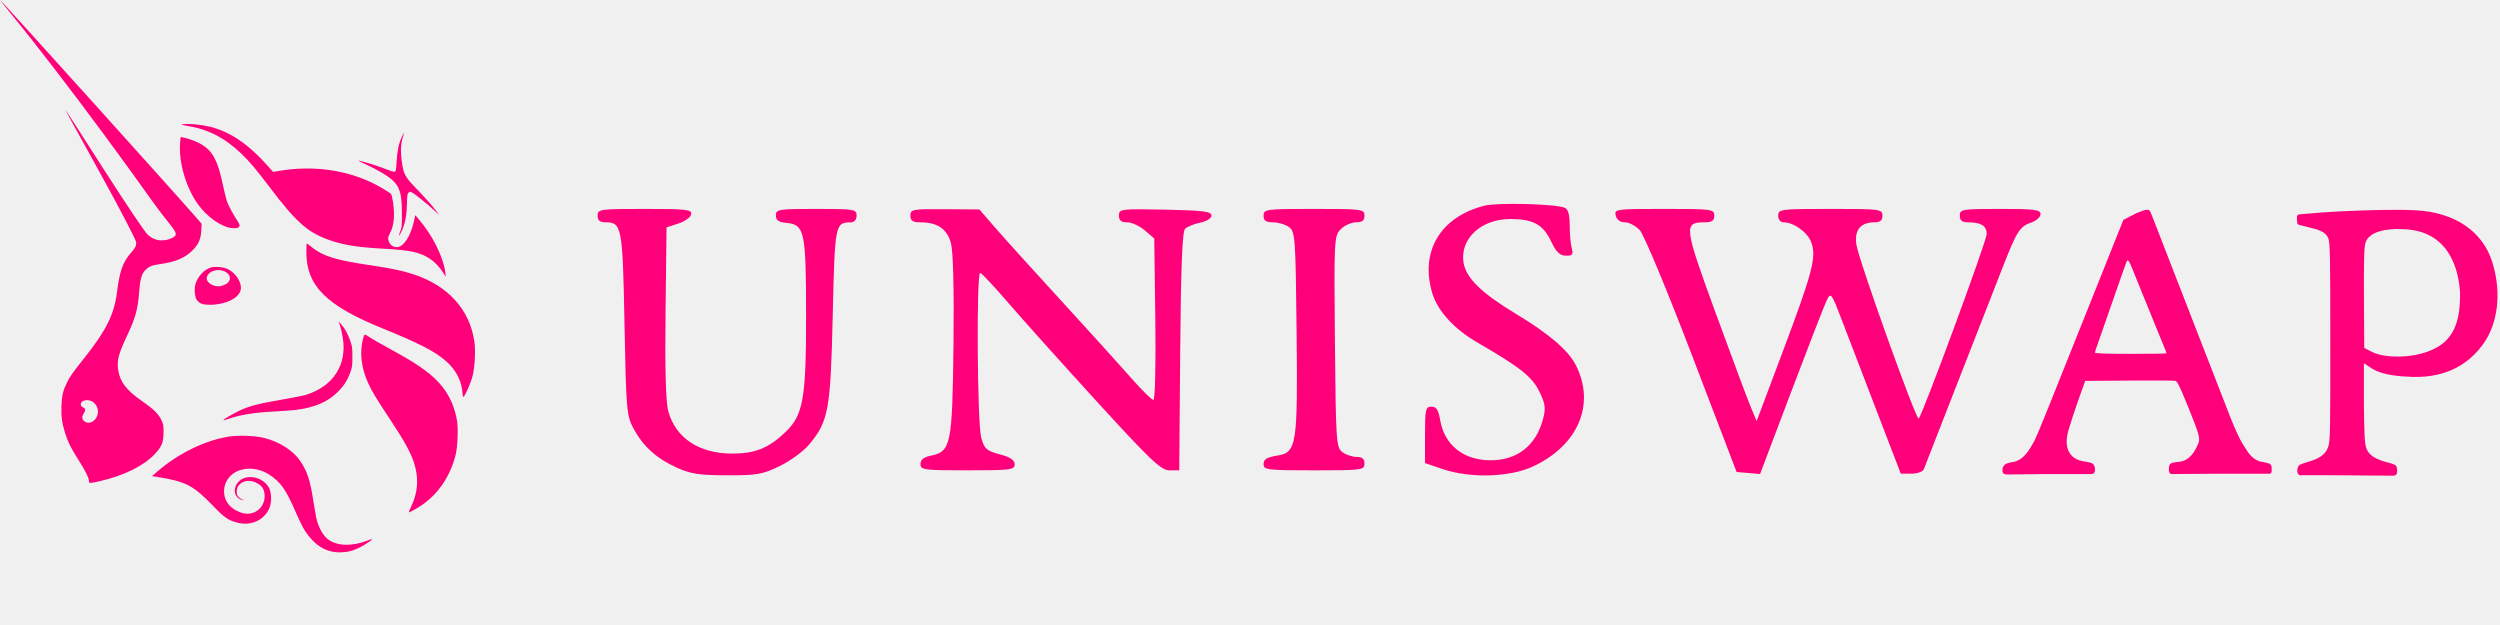
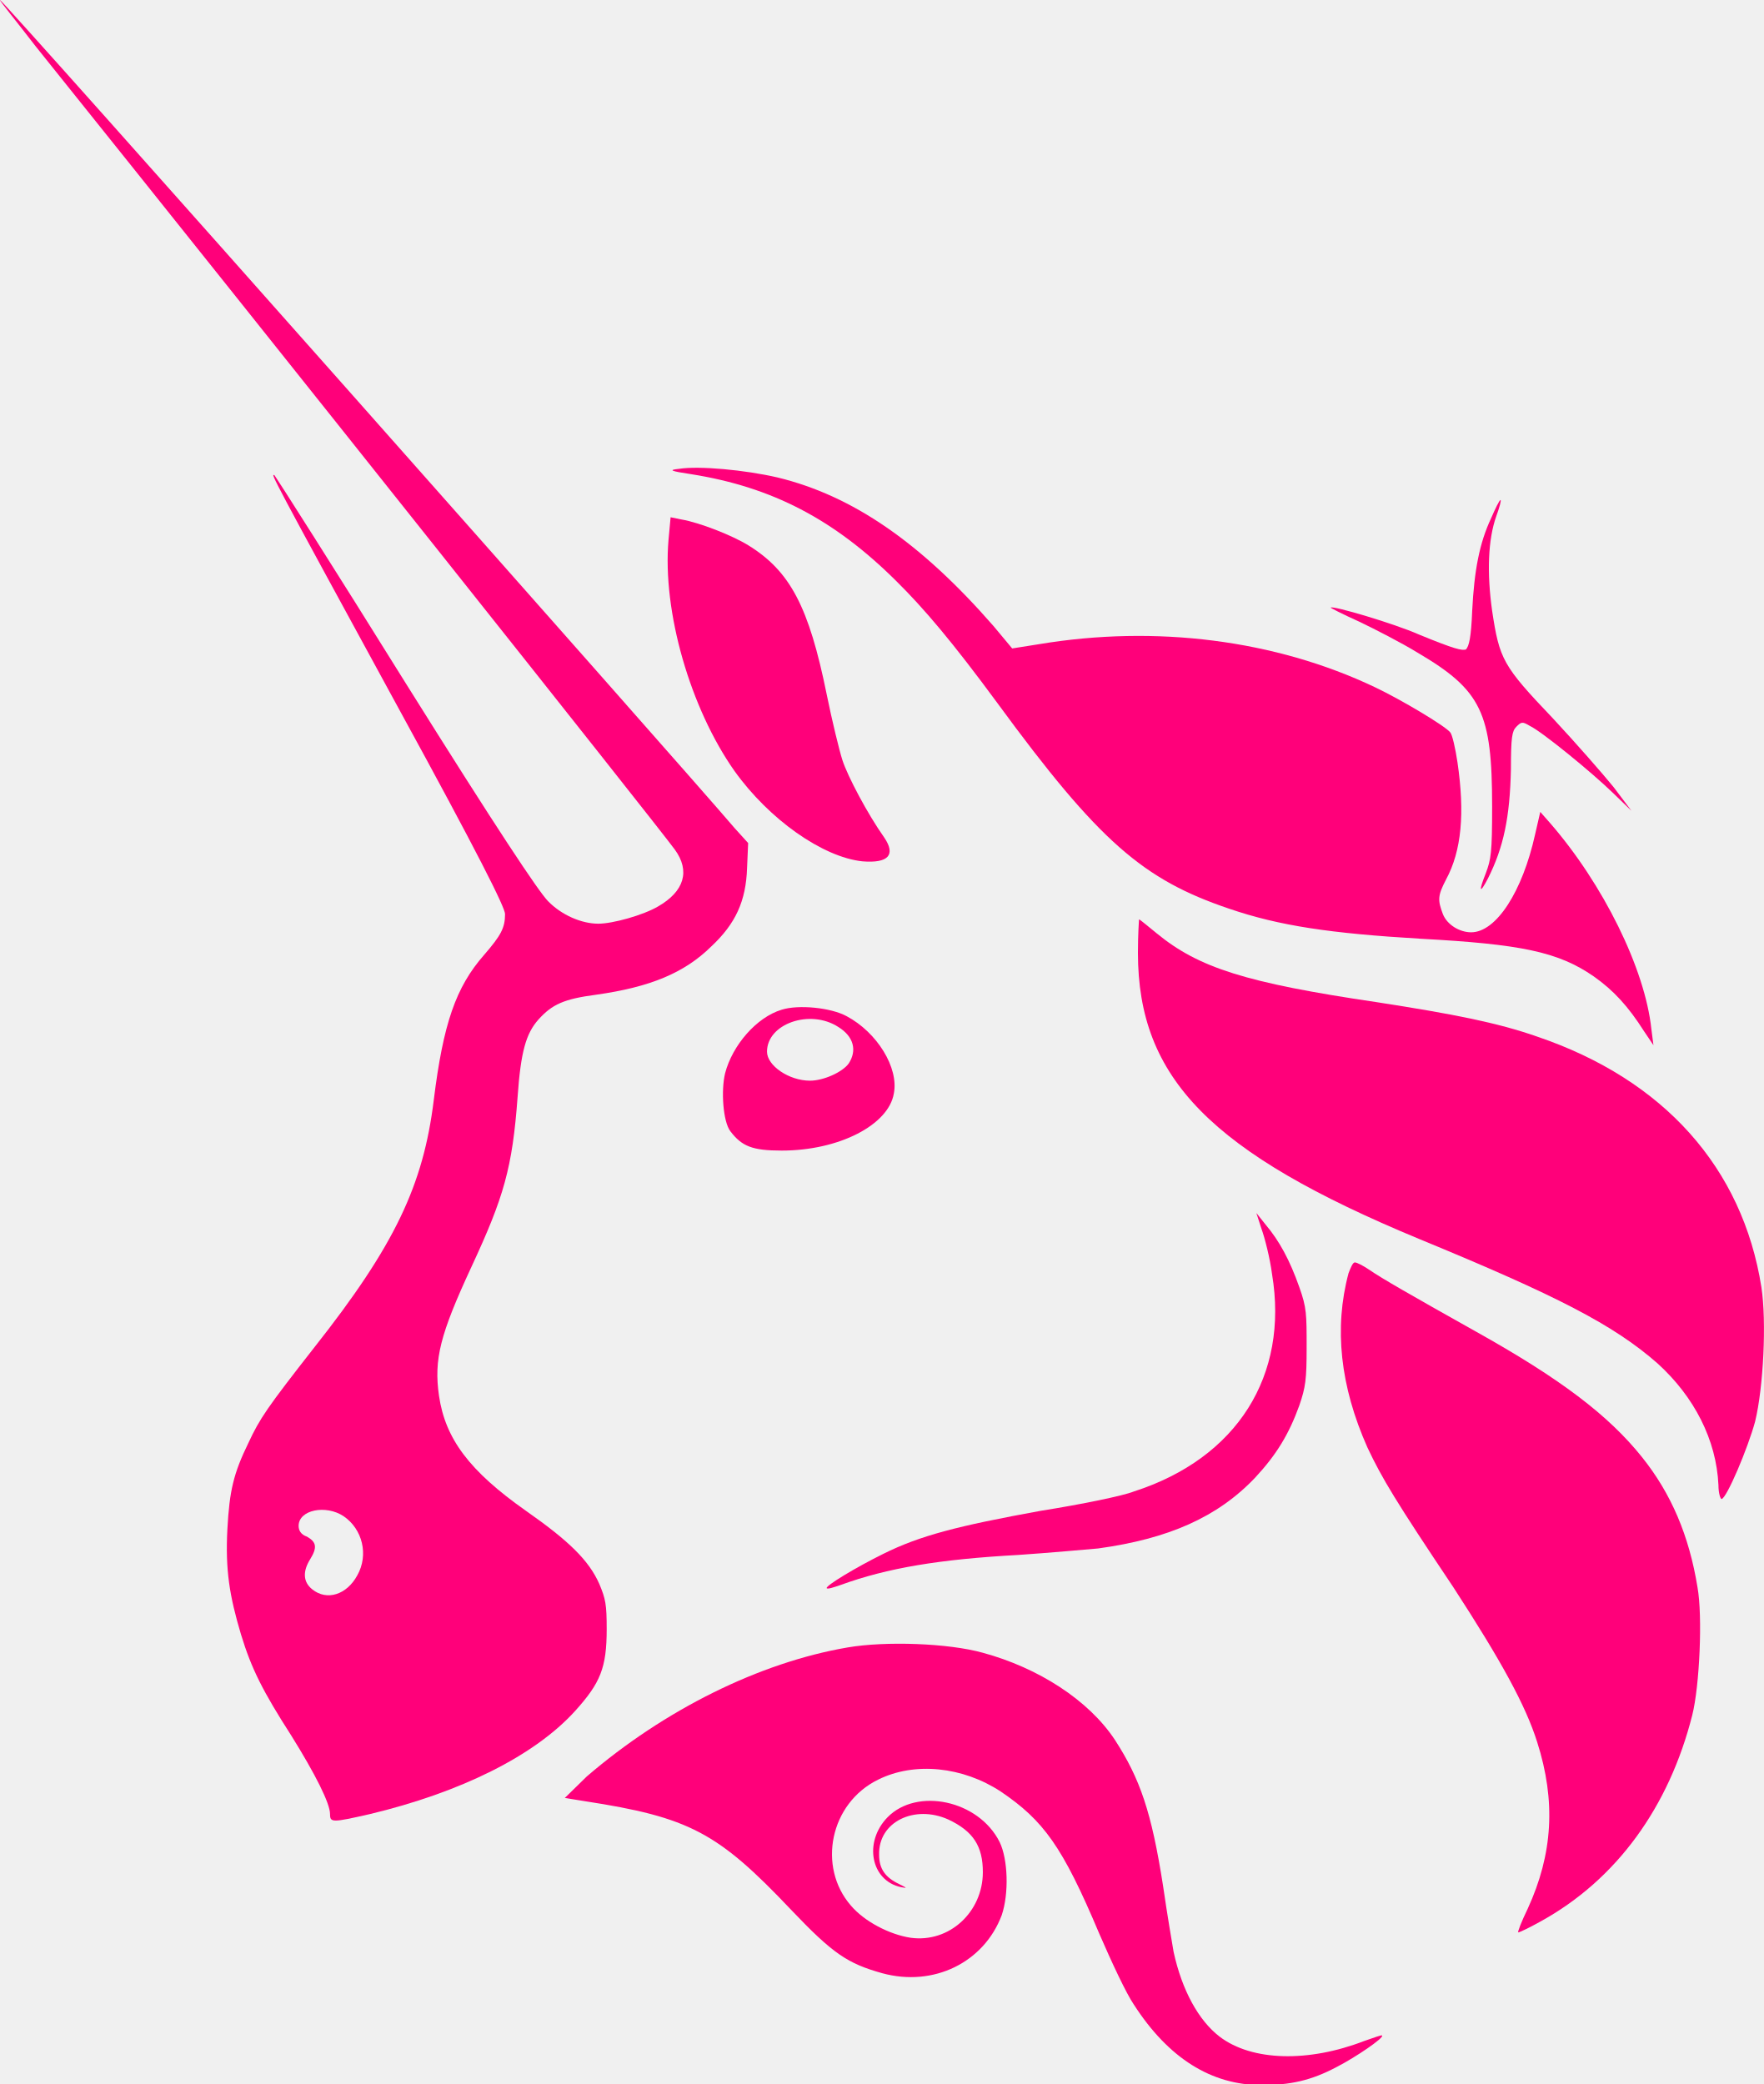
- <svg xmlns="http://www.w3.org/2000/svg" width="961" height="240" viewBox="0 0 961 240" fill="none">
-   <path fill-rule="evenodd" clip-rule="evenodd" d="M3.759 4.707C27.739 34.105 54.068 71.037 58.327 77.011C58.554 77.329 58.718 77.56 58.816 77.697C61.086 80.866 62.96 83.222 64.383 85.011L64.383 85.011L64.383 85.011C67.543 88.983 68.48 90.162 66.595 91.244C65.074 92.117 63.506 92.405 61.94 92.405C60.17 92.405 58.175 91.544 56.723 90.153C55.696 89.169 48.672 78.864 39.106 63.873C31.787 52.402 25.662 42.886 25.495 42.727C25.109 42.358 25.116 42.371 38.36 66.307C46.676 81.338 52.365 92.445 52.365 93.155C52.365 94.601 51.974 95.361 50.209 97.349C47.266 100.666 45.951 104.392 45.001 112.103C43.937 120.747 40.943 126.854 32.647 137.304C27.791 143.422 26.996 144.543 25.77 147.009C24.227 150.114 23.803 151.853 23.631 155.774C23.449 159.92 23.803 162.598 25.057 166.561C26.155 170.031 27.3 172.323 30.23 176.906C32.758 180.86 34.213 183.799 34.213 184.949C34.213 185.864 34.386 185.865 38.303 184.972C47.678 182.833 55.29 179.073 59.571 174.464C62.221 171.611 62.843 170.036 62.863 166.127C62.877 163.57 62.787 163.035 62.103 161.564C60.989 159.169 58.962 157.179 54.492 154.093C48.636 150.049 46.135 146.794 45.444 142.317C44.877 138.644 45.535 136.052 48.774 129.194C52.127 122.095 52.959 119.07 53.521 111.914C53.884 107.291 54.386 105.468 55.701 104.005C57.073 102.479 58.307 101.962 61.702 101.493C67.235 100.73 70.758 99.284 73.654 96.588C76.167 94.25 77.218 91.996 77.38 88.604L77.502 86.033L76.098 84.38C71.014 78.392 0.354 0 0.041 0C-0.026 0 1.647 2.118 3.759 4.707ZM37.068 160.465C38.217 158.408 37.606 155.765 35.683 154.473C33.866 153.253 31.044 153.828 31.044 155.418C31.044 155.903 31.31 156.256 31.908 156.568C32.916 157.092 32.99 157.681 32.197 158.885C31.393 160.105 31.458 161.177 32.379 161.905C33.864 163.08 35.967 162.434 37.068 160.465ZM71.669 48.325C69.401 47.969 69.305 47.927 70.373 47.762C72.418 47.444 77.249 47.877 80.577 48.676C88.348 50.542 95.419 55.322 102.967 63.81L104.972 66.066L107.841 65.6C119.926 63.638 132.22 65.197 142.503 69.995C145.332 71.315 149.792 73.943 150.349 74.618C150.526 74.833 150.853 76.219 151.073 77.697C151.837 82.811 151.455 86.73 149.906 89.658C149.064 91.251 149.017 91.756 149.583 93.12C150.035 94.208 151.296 95.013 152.545 95.011C155.1 95.008 157.85 90.835 159.125 85.03L159.631 82.724L160.634 83.871C166.134 90.166 170.455 98.751 171.197 104.861L171.39 106.454L170.466 105.006C168.874 102.514 167.276 100.817 165.228 99.449C161.538 96.982 157.635 96.143 147.301 95.593C137.967 95.096 132.685 94.29 127.447 92.565C118.534 89.63 114.042 85.721 103.455 71.692C98.753 65.461 95.847 62.013 92.956 59.236C86.387 52.928 79.932 49.619 71.669 48.325ZM152.454 62.238C152.689 58.062 153.25 55.308 154.377 52.793C154.823 51.797 155.241 50.982 155.305 50.982C155.37 50.982 155.176 51.717 154.874 52.615C154.055 55.056 153.92 58.395 154.485 62.279C155.201 67.208 155.609 67.919 160.766 73.243C163.185 75.741 165.999 78.89 167.019 80.243L168.874 82.701L167.019 80.944C164.751 78.795 159.535 74.605 158.383 74.006C157.61 73.604 157.495 73.611 157.019 74.09C156.58 74.531 156.487 75.195 156.426 78.331C156.331 83.218 155.672 86.356 154.08 89.492C153.219 91.189 153.083 90.827 153.862 88.912C154.444 87.482 154.503 86.853 154.499 82.122C154.49 72.615 153.372 70.33 146.819 66.415C145.16 65.423 142.424 63.992 140.741 63.236C139.059 62.479 137.722 61.82 137.77 61.771C137.956 61.584 144.347 63.468 146.919 64.468C150.745 65.954 151.376 66.147 151.841 65.968C152.152 65.847 152.303 64.931 152.454 62.238ZM69.238 54.939C68.621 62.279 71.47 72.097 76.075 78.501C79.645 83.465 85.179 87.323 89.264 87.695C91.939 87.939 92.743 87.093 91.533 85.308C89.853 82.83 87.786 79.014 87.239 77.38C86.9 76.365 86.162 73.367 85.599 70.718C83.678 61.673 81.79 58.15 77.429 55.475C75.839 54.5 72.445 53.224 70.477 52.861L69.429 52.668L69.238 54.939ZM146.869 126.161C125.348 117.409 117.768 109.812 117.768 96.994C117.768 95.107 117.833 93.564 117.911 93.564C117.99 93.564 118.822 94.186 119.761 94.948C124.125 98.483 129.012 99.993 142.541 101.986C150.501 103.16 154.981 104.107 159.114 105.492C172.249 109.892 180.376 118.821 182.314 130.984C182.877 134.518 182.547 141.145 181.634 144.638C180.913 147.397 178.713 152.369 178.13 152.56C177.968 152.613 177.809 151.987 177.768 151.135C177.547 146.568 175.262 142.122 171.425 138.791C167.062 135.004 161.2 131.99 146.869 126.161ZM130.721 125.198C131.023 126.107 131.491 128.176 131.76 129.797C133.484 140.159 128.099 148.531 117.624 151.775C116.515 152.118 112.147 152.982 107.917 153.693C99.354 155.133 95.533 156.153 91.694 158.021C88.971 159.346 85.674 161.33 85.87 161.527C85.933 161.591 86.555 161.441 87.251 161.194C92.093 159.477 97.481 158.588 105.667 158.158C108.916 157.988 112.611 157.716 113.879 157.555C121.172 156.627 126.227 154.389 130.158 150.348C132.345 148.099 133.649 146.004 134.7 143.05C135.366 141.176 135.456 140.48 135.461 137.16C135.467 133.777 135.386 133.158 134.664 131.077C133.719 128.349 132.604 126.302 131.192 124.701L130.172 123.545L130.721 125.198ZM141.626 147.494C138.766 141.285 138.11 135.291 139.676 129.701C139.844 129.103 140.113 128.614 140.276 128.614C140.438 128.614 141.112 128.983 141.775 129.433C143.092 130.329 145.735 131.838 152.775 135.715C161.561 140.553 166.57 144.299 169.976 148.58C172.959 152.328 174.805 156.597 175.693 161.803C176.197 164.752 175.902 171.848 175.153 174.817C172.791 184.18 167.301 191.534 159.471 195.826C158.324 196.454 157.294 196.97 157.182 196.973C157.071 196.975 157.489 195.902 158.111 194.587C160.745 189.025 161.045 183.615 159.054 177.594C157.834 173.907 155.348 169.408 150.328 161.804C144.492 152.964 143.061 150.611 141.626 147.494ZM87.766 167.858C78.715 169.343 68.778 174.181 60.792 180.992L58.415 183.02L60.504 183.35C71.408 185.069 74.344 186.594 81.908 194.464C86.26 198.992 87.73 200 91.341 200.931C96.643 202.298 101.87 199.786 103.663 195.008C104.464 192.873 104.357 189.338 103.438 187.563C101.252 183.336 94.883 181.97 91.804 185.066C89.238 187.645 89.986 191.53 93.176 192.198C93.907 192.352 93.886 192.319 92.99 191.91C91.594 191.272 90.987 190.388 90.98 188.981C90.962 185.682 94.699 183.83 98.176 185.414C100.722 186.575 101.733 188.091 101.733 190.749C101.733 194.842 98.284 197.926 94.271 197.422C92.125 197.152 89.502 195.766 88.095 194.16C84.555 190.117 85.934 183.737 90.876 181.289C94.639 179.426 99.641 179.885 103.519 182.45C107.975 185.398 109.87 188.092 113.708 196.934C114.958 199.813 116.566 203.054 117.281 204.136C120.917 209.633 125.273 212.329 130.52 212.329C133.414 212.329 135.591 211.795 138.33 210.414C140.365 209.387 143.25 207.436 143.042 207.227C142.983 207.168 142.139 207.433 141.166 207.816C135.437 210.073 129.613 209.918 126.231 207.417C124.101 205.843 122.383 202.707 121.5 198.785C121.347 198.106 120.843 195.108 120.379 192.122C119.203 184.554 118.074 181.152 115.441 177.248C112.747 173.254 107.568 169.902 101.778 168.405C98.166 167.471 91.667 167.217 87.766 167.858ZM75.09 109.345C75.871 106.429 78.396 103.648 80.994 102.842C82.646 102.33 86.06 102.657 87.666 103.481C90.777 105.079 93.035 108.718 92.545 111.345C91.947 114.548 86.805 117.111 80.889 117.153C77.867 117.174 76.751 116.764 75.598 115.208C74.883 114.244 74.613 111.124 75.09 109.345ZM86.871 104.623C88.423 105.58 88.822 106.995 87.91 108.304C87.281 109.206 85.336 110.063 83.914 110.063C81.778 110.063 79.448 108.531 79.448 107.128C79.448 104.309 83.916 102.8 86.871 104.623ZM550.571 112.695C545.745 96.642 553.704 83.327 570.686 79.049C575.556 77.821 597.609 78.375 601.387 79.82C602.775 80.35 603.379 82.383 603.392 86.561C603.401 89.852 603.76 93.848 604.188 95.442C604.838 97.858 604.458 98.333 601.909 98.294C599.603 98.258 598.209 96.907 596.262 92.819C593.153 86.289 589.388 84.213 580.615 84.188C569.415 84.156 561.22 91.697 562.554 100.808C563.423 106.737 569.347 112.571 582.641 120.591C595.29 128.22 602.673 134.494 605.614 140.115C613.48 155.143 606.763 171.225 589.238 179.328C580.242 183.487 565.165 183.917 554.565 180.317L547.777 178.011V167.165C547.777 157.342 548.011 156.317 550.25 156.317C552.123 156.317 552.932 157.555 553.589 161.433C555.225 171.076 562.553 176.93 572.99 176.93C583.214 176.93 590.361 171.344 593.099 161.215C594.265 156.9 594.064 155.309 591.751 150.549C588.979 144.842 584.206 141.055 567.995 131.703C559 126.513 552.639 119.574 550.571 112.695ZM232.791 85.457C230.579 85.457 229.716 84.734 229.716 82.88C229.716 80.426 230.579 80.304 247.912 80.304C264 80.304 266.059 80.546 265.69 82.392C265.459 83.541 263.236 85.135 260.747 85.935L256.221 87.389L255.835 120.243C255.576 142.165 255.94 154.811 256.927 158.249C259.862 168.474 268.815 174.354 281.447 174.354C290.241 174.354 295.378 172.298 301.832 166.192C308.774 159.628 309.881 153.391 309.859 120.975C309.838 89 309.281 86.361 302.414 85.698C299.289 85.395 298.242 84.667 298.242 82.799C298.242 80.47 299.273 80.304 313.757 80.304C328.41 80.304 329.272 80.447 329.272 82.88C329.272 84.468 328.403 85.465 327.009 85.476C321.021 85.529 320.911 86.099 320.105 121.16C319.269 157.57 318.488 161.881 311.109 170.8C308.981 173.373 303.906 177.109 299.832 179.103C293.193 182.352 291.081 182.725 279.494 182.704C268.813 182.682 265.441 182.166 260.1 179.735C252.304 176.186 247.234 171.593 243.496 164.691C240.887 159.873 240.664 157.266 240.06 124.623C239.368 87.258 239.033 85.457 232.791 85.457ZM353.777 85.457C350.821 85.457 349.959 84.875 349.959 82.88C349.959 80.465 350.785 80.31 363.211 80.409L376.464 80.515L382.805 87.817C386.29 91.833 397.654 104.396 408.055 115.733C418.457 127.071 430.399 140.26 434.592 145.043C438.786 149.827 442.733 153.74 443.364 153.74C444.012 153.74 444.335 140.228 444.104 122.706L443.696 91.672L440.068 88.565C438.073 86.855 435.02 85.457 433.281 85.457C430.968 85.457 430.121 84.756 430.121 82.844C430.121 80.328 430.781 80.244 447.898 80.59C462.453 80.883 465.676 81.289 465.676 82.828C465.676 83.924 463.876 85.075 461.354 85.588C458.978 86.073 456.359 87.14 455.536 87.959C454.474 89.017 453.933 102.693 453.67 135.122L453.299 180.795H449.552C446.326 180.795 442.486 177.165 421.956 154.706C408.839 140.356 393.528 123.302 387.932 116.808C382.335 110.313 377.32 104.95 376.787 104.891C375.286 104.723 375.649 162.749 377.184 168.257C378.381 172.549 379.204 173.288 384.289 174.644C388.384 175.735 390.04 176.842 390.04 178.486C390.04 180.597 388.479 180.795 371.939 180.795C355.102 180.795 353.838 180.627 353.838 178.38C353.838 176.735 355.056 175.722 357.658 175.203C365.553 173.63 366.077 171.133 366.52 132.963C366.768 111.585 366.404 96.627 365.557 93.495C364.069 87.987 360.361 85.457 353.777 85.457ZM489.349 85.457C486.579 85.457 485.717 84.845 485.717 82.88C485.717 80.418 486.579 80.304 505.111 80.304C523.642 80.304 524.505 80.418 524.505 82.88C524.505 84.77 523.642 85.457 521.272 85.457C519.495 85.457 516.853 86.64 515.402 88.085C512.841 90.638 512.775 91.907 513.14 131.351C513.495 169.856 513.647 172.084 516.024 173.815C517.405 174.82 519.877 175.642 521.519 175.642C523.642 175.642 524.505 176.385 524.505 178.219C524.505 180.681 523.642 180.795 505.111 180.795C487.02 180.795 485.717 180.633 485.717 178.384C485.717 176.57 486.986 175.769 490.839 175.155C498.49 173.936 498.881 171.44 498.404 126.901C498.023 91.233 497.859 89.009 495.49 87.284C494.109 86.279 491.346 85.457 489.349 85.457ZM624.632 85.457C622.863 85.457 621.518 84.477 621.099 82.88C620.447 80.389 621.061 80.304 639.697 80.304C658.107 80.304 658.969 80.418 658.969 82.88C658.969 84.861 658.107 85.457 655.248 85.457C647.109 85.457 647.292 86.931 659.611 120.624C665.88 137.775 671.969 154.067 673.139 156.828L675.266 161.849L685.141 135.57C696.766 104.637 698.276 98.916 696.302 93.275C694.926 89.343 689.576 85.457 685.539 85.457C684.398 85.457 683.535 84.349 683.535 82.88C683.535 80.414 684.398 80.304 703.576 80.304C722.754 80.304 723.616 80.414 723.616 82.88C723.616 84.714 722.754 85.457 720.631 85.457C715.195 85.457 712.798 88.346 713.579 93.958C714.383 99.735 736.62 161.824 737.553 160.895C739.07 159.384 763.697 92.544 763.697 89.939C763.697 86.818 761.505 85.457 756.48 85.457C754.216 85.457 753.353 84.747 753.353 82.88C753.353 80.447 754.216 80.304 768.869 80.304C782.029 80.304 784.384 80.608 784.384 82.303C784.384 83.403 782.772 84.863 780.801 85.547C776.369 87.087 775.256 88.844 769.696 103.079C767.255 109.33 759.614 128.894 752.715 146.552C745.817 164.212 739.876 179.431 739.514 180.372C739.151 181.314 737.013 182.084 734.761 182.084H730.669L721.382 157.927C716.273 144.642 710.238 128.902 707.972 122.95C704.086 112.751 703.76 112.308 702.298 115.219C701.445 116.92 695.309 132.688 688.66 150.26L676.574 182.21L672.063 181.825L667.552 181.44L650.347 136.448C640.735 111.311 631.896 90.131 630.316 88.456C628.76 86.806 626.203 85.457 624.632 85.457ZM883.156 86.003C882.94 85.514 882.941 83.755 882.941 83.755C882.941 83.755 882.892 83.121 883.158 82.782C883.423 82.445 883.517 82.436 884.468 82.346L884.477 82.345C887.968 82.013 894.972 81.454 900.817 81.199C901.352 81.176 901.947 81.149 902.594 81.119L902.607 81.119L902.615 81.118L902.62 81.118C909.053 80.826 920.564 80.436 928.476 80.831C943.656 81.59 954.453 88.927 958.132 101.053C961.812 113.178 959.866 124.56 954.851 131.805C949.835 139.05 941.402 145.288 927.384 144.882C915.812 144.547 912.715 142.38 910.241 140.649C909.718 140.283 909.223 139.936 908.682 139.631V155.094C908.804 165.64 908.892 170.705 909.709 172.58C910.809 175.104 913.296 176.659 918.142 177.851C918.142 177.851 920.334 178.365 920.9 178.913C921.465 179.461 921.465 180.678 921.465 180.678C921.465 180.678 921.581 181.816 921.127 182.396C920.672 182.976 919.795 182.86 919.795 182.86L898.335 182.687L885.396 182.653C885.396 182.653 884.038 182.913 883.529 182.367C883.02 181.82 883.067 180.681 883.067 180.681C883.067 180.681 883.179 179.454 883.773 178.905C884.367 178.355 886.576 177.741 886.576 177.741C891.566 176.34 893.73 174.858 894.861 172.066C895.772 169.815 895.778 165.641 895.769 131.578C895.76 99.275 895.713 93.249 894.972 91.516C893.876 88.951 891.131 88.271 887.223 87.303L887.221 87.303C886.447 87.111 885.626 86.908 884.764 86.677C884.764 86.677 883.373 86.493 883.156 86.003ZM945.642 112.362C945.642 117.659 945.549 125.952 939.91 131.253C934.271 136.554 923.168 138.005 915.631 136.529C913.255 136.064 911.897 135.347 910.85 134.794L910.745 134.739L908.816 133.723L908.704 115.112C908.634 103.451 908.756 95.854 909.031 94.767C909.282 88.619 918.351 87.854 922.783 88.082C941.742 88.082 945.089 104.056 945.642 112.362ZM823.621 81.025C823.621 81.025 822.695 81.381 821.291 81.913L816.229 84.528L812.583 93.628C810.579 98.634 806.911 107.822 804.434 114.047C799.922 125.385 796.942 132.834 793.806 140.609C792.884 142.896 790.099 149.86 787.617 156.085C785.136 162.309 782.656 168.233 782.106 169.249C782.014 169.418 781.917 169.6 781.815 169.792C780.428 172.4 778.017 176.93 773.76 177.615C773.76 177.615 771.42 177.845 770.553 178.701C769.686 179.558 769.77 180.258 769.77 180.258V181.337C769.77 181.337 769.849 181.86 770.34 182.12C770.831 182.381 771.496 182.396 771.496 182.396L787.067 182.219H803.161C803.161 182.219 804.299 182.352 804.738 181.988C805.177 181.624 805.298 181.084 805.298 181.084V179.948C805.298 179.948 805.074 178.716 804.437 178.235C803.8 177.755 801.411 177.426 801.411 177.426C794.968 176.579 793.859 171.706 794.654 167.324C795.045 165.171 797.634 157.207 800.55 149.189L801.559 146.418L818.422 146.289C827.697 146.218 835.705 146.266 836.217 146.396C836.949 146.581 837.974 148.662 840.983 156.074C845.542 167.304 845.906 168.672 844.897 170.773C844.835 170.901 844.77 171.042 844.699 171.194C843.752 173.226 841.913 177.174 837.279 177.576C837.279 177.576 834.821 177.661 834.209 178.396C833.598 179.132 833.73 179.978 833.73 179.978V181.102C833.73 181.102 833.894 181.761 834.209 182.022C834.525 182.283 835.059 182.217 835.059 182.217L850.366 182.107L871.883 182.106C871.883 182.106 872.727 182.196 872.957 181.872C873.186 181.547 873.234 181.165 873.234 181.165V179.672C873.234 179.672 873.14 178.878 872.726 178.44C872.313 178.003 869.522 177.541 869.522 177.541C865.958 176.966 864.183 174.024 862.861 171.833C862.524 171.274 862.216 170.764 861.916 170.355C861.303 169.52 859.115 164.944 857.401 160.543C855.688 156.142 851.822 146.2 848.811 138.451C845.799 130.702 841.596 119.892 839.471 114.43C837.346 108.967 833.308 98.573 830.497 91.332C830.036 90.143 829.622 89.076 829.252 88.12L829.251 88.116C827.366 83.253 826.606 81.291 826.397 81.025C825.72 80.163 823.621 81.025 823.621 81.025ZM822.619 110.616C821.94 108.965 820.744 106.003 819.963 104.034C818.543 100.455 818.004 99.631 817.564 100.37C817.436 100.586 816.542 103.032 815.578 105.806C809.338 123.766 806.512 131.853 805.945 133.377C805.589 134.335 805.298 135.322 805.298 135.571C805.298 135.857 810.374 136.024 819.07 136.024C826.644 136.024 832.841 135.93 832.841 135.815C832.841 135.7 832.166 133.986 831.34 132.004C830.514 130.022 828.492 125.075 826.847 121.01C825.202 116.945 823.299 112.268 822.619 110.616Z" fill="#FF007A" />
+ <svg xmlns="http://www.w3.org/2000/svg" class="icon-size" width="33" height="39" viewBox="0 0 33 39" fill="none">
+   <g clip-path="url(#clip0_809_2)">
+     <path d="M12.941 8.875C12.529 8.814 12.51 8.794 12.706 8.774C13.078 8.714 13.941 8.794 14.549 8.935C15.961 9.277 17.235 10.162 18.588 11.712L18.941 12.135L19.451 12.054C21.627 11.692 23.863 11.974 25.726 12.859C26.235 13.101 27.039 13.584 27.137 13.704C27.176 13.745 27.235 14.006 27.274 14.268C27.412 15.214 27.353 15.918 27.059 16.461C26.902 16.763 26.902 16.844 27 17.105C27.078 17.306 27.314 17.447 27.529 17.447C28 17.447 28.49 16.683 28.726 15.616L28.823 15.194L29 15.395C30 16.542 30.784 18.132 30.902 19.259L30.941 19.56L30.765 19.299C30.471 18.836 30.196 18.534 29.823 18.272C29.157 17.81 28.451 17.669 26.588 17.568C24.902 17.468 23.941 17.327 23 17.005C21.392 16.461 20.569 15.757 18.667 13.161C17.823 12.014 17.294 11.39 16.765 10.867C15.608 9.72 14.451 9.116 12.941 8.875Z" fill="#FF007A" />
+     <path d="M27.549 11.43C27.588 10.666 27.686 10.162 27.902 9.7C27.98 9.519 28.059 9.358 28.078 9.358C28.098 9.358 28.059 9.498 28 9.659C27.843 10.102 27.823 10.726 27.922 11.43C28.059 12.336 28.118 12.457 29.059 13.443C29.49 13.906 30 14.489 30.196 14.731L30.529 15.173L30.196 14.851C29.784 14.449 28.843 13.684 28.627 13.584C28.49 13.503 28.471 13.503 28.372 13.604C28.294 13.684 28.274 13.805 28.274 14.389C28.255 15.294 28.137 15.858 27.843 16.441C27.686 16.743 27.667 16.683 27.804 16.341C27.902 16.079 27.922 15.958 27.922 15.093C27.922 13.342 27.726 12.919 26.529 12.215C26.235 12.034 25.726 11.772 25.431 11.632C25.118 11.491 24.882 11.37 24.902 11.37C24.941 11.33 26.098 11.672 26.549 11.873C27.235 12.155 27.353 12.175 27.431 12.155C27.49 12.094 27.529 11.933 27.549 11.43Z" fill="#FF007A" />
+     <path d="M13.745 14.429C12.922 13.262 12.392 11.45 12.51 10.102L12.549 9.68L12.745 9.72C13.098 9.78 13.706 10.022 14 10.203C14.784 10.686 15.137 11.35 15.471 13C15.569 13.483 15.706 14.046 15.765 14.228C15.863 14.529 16.235 15.234 16.549 15.677C16.765 15.998 16.627 16.159 16.137 16.119C15.392 16.039 14.392 15.334 13.745 14.429Z" fill="#FF007A" />
+     <path d="M26.549 23.183C22.667 21.573 21.294 20.184 21.294 17.83C21.294 17.488 21.314 17.206 21.314 17.206C21.333 17.206 21.471 17.327 21.647 17.468C22.431 18.111 23.314 18.393 25.765 18.755C27.196 18.977 28.02 19.138 28.765 19.399C31.137 20.204 32.608 21.855 32.961 24.088C33.059 24.732 33 25.96 32.843 26.604C32.706 27.107 32.314 28.032 32.216 28.053C32.196 28.053 32.157 27.952 32.157 27.791C32.118 26.946 31.706 26.141 31.02 25.517C30.196 24.793 29.137 24.249 26.549 23.183Z" fill="#FF007A" />
+     <path d="M23.804 23.847C23.765 23.545 23.667 23.163 23.608 23.002L23.51 22.7L23.686 22.921C23.941 23.223 24.137 23.585 24.314 24.088C24.451 24.471 24.451 24.591 24.451 25.215C24.451 25.819 24.431 25.96 24.314 26.302C24.118 26.845 23.882 27.228 23.49 27.65C22.784 28.395 21.863 28.797 20.549 28.978C20.314 28.998 19.647 29.059 19.059 29.099C17.588 29.18 16.608 29.341 15.726 29.663C15.608 29.703 15.49 29.743 15.471 29.723C15.431 29.683 16.039 29.32 16.529 29.079C17.216 28.737 17.922 28.556 19.471 28.274C20.235 28.153 21.02 27.992 21.216 27.912C23.157 27.288 24.118 25.738 23.804 23.847Z" fill="#FF007A" />
+     <path d="M25.588 27.087C25.078 25.94 24.961 24.853 25.235 23.827C25.274 23.726 25.314 23.625 25.353 23.625C25.392 23.625 25.51 23.686 25.628 23.766C25.863 23.927 26.353 24.209 27.608 24.913C29.196 25.799 30.098 26.483 30.726 27.268C31.274 27.952 31.608 28.737 31.765 29.703C31.863 30.246 31.804 31.554 31.667 32.097C31.235 33.808 30.255 35.176 28.823 35.961C28.608 36.082 28.431 36.163 28.412 36.163C28.392 36.163 28.471 35.961 28.588 35.72C29.059 34.694 29.118 33.707 28.765 32.601C28.549 31.916 28.098 31.091 27.196 29.703C26.118 28.093 25.863 27.67 25.588 27.087Z" fill="#FF007A" />
+     <path d="M10.98 33.245C12.431 31.997 14.216 31.111 15.863 30.83C16.569 30.709 17.745 30.749 18.392 30.93C19.431 31.212 20.372 31.816 20.863 32.56C21.333 33.285 21.549 33.909 21.765 35.297C21.843 35.841 21.941 36.404 21.961 36.525C22.118 37.249 22.431 37.813 22.823 38.114C23.431 38.577 24.49 38.597 25.529 38.195C25.706 38.135 25.863 38.074 25.863 38.094C25.902 38.135 25.372 38.497 25.02 38.678C24.529 38.94 24.137 39.02 23.608 39.02C22.667 39.02 21.863 38.517 21.216 37.511C21.078 37.31 20.804 36.726 20.569 36.183C19.882 34.553 19.529 34.07 18.726 33.526C18.02 33.063 17.118 32.963 16.431 33.305C15.529 33.748 15.294 34.935 15.921 35.659C16.176 35.961 16.647 36.203 17.039 36.263C17.765 36.364 18.392 35.78 18.392 35.036C18.392 34.553 18.216 34.271 17.745 34.05C17.118 33.768 16.431 34.09 16.451 34.714C16.451 34.975 16.569 35.136 16.823 35.257C16.98 35.337 16.98 35.337 16.863 35.317C16.294 35.197 16.157 34.472 16.608 34.009C17.157 33.446 18.314 33.687 18.706 34.472C18.863 34.794 18.882 35.438 18.745 35.841C18.412 36.726 17.471 37.189 16.51 36.927C15.863 36.746 15.588 36.565 14.804 35.74C13.431 34.291 12.902 34.009 10.941 33.707L10.569 33.647L10.98 33.245Z" fill="#FF007A" />
+     <path fill-rule="evenodd" clip-rule="evenodd" d="M0.666 0.865C5.235 6.56 12.274 15.415 12.627 15.898C12.921 16.3 12.804 16.683 12.313 16.964C12.039 17.125 11.47 17.286 11.196 17.286C10.882 17.286 10.509 17.125 10.255 16.864C10.078 16.683 9.313 15.536 7.588 12.779C6.274 10.666 5.157 8.915 5.137 8.895C5.059 8.854 5.059 8.854 7.451 13.242C8.96 15.998 9.451 16.985 9.451 17.105C9.451 17.367 9.372 17.508 9.059 17.87C8.529 18.474 8.294 19.158 8.117 20.587C7.921 22.177 7.392 23.303 5.882 25.215C5 26.342 4.862 26.543 4.647 27.006C4.372 27.57 4.294 27.892 4.255 28.616C4.215 29.381 4.294 29.864 4.51 30.588C4.706 31.232 4.921 31.655 5.451 32.48C5.902 33.204 6.176 33.748 6.176 33.949C6.176 34.11 6.215 34.11 6.921 33.949C8.608 33.546 10 32.862 10.764 32.017C11.235 31.494 11.353 31.212 11.353 30.488C11.353 30.025 11.333 29.924 11.215 29.642C11.019 29.2 10.647 28.837 9.843 28.274C8.784 27.529 8.333 26.926 8.215 26.121C8.117 25.436 8.235 24.974 8.823 23.706C9.431 22.398 9.588 21.855 9.686 20.526C9.745 19.681 9.843 19.339 10.078 19.077C10.333 18.796 10.549 18.695 11.157 18.615C12.157 18.474 12.804 18.212 13.313 17.709C13.764 17.286 13.96 16.864 13.98 16.24L14 15.777L13.745 15.495C12.823 14.409 0.059 0 -0 0C-0.02 0 0.294 0.382 0.666 0.865ZM6.686 29.481C6.902 29.099 6.784 28.616 6.431 28.375C6.098 28.153 5.588 28.254 5.588 28.556C5.588 28.636 5.627 28.717 5.745 28.757C5.921 28.858 5.941 28.958 5.804 29.18C5.666 29.401 5.666 29.602 5.843 29.743C6.117 29.964 6.49 29.844 6.686 29.481Z" fill="#FF007A" />
+     <path fill-rule="evenodd" clip-rule="evenodd" d="M14.627 18.896C14.157 19.037 13.706 19.56 13.569 20.084C13.49 20.406 13.529 20.989 13.667 21.17C13.882 21.452 14.078 21.532 14.627 21.532C15.706 21.532 16.627 21.049 16.726 20.466C16.823 19.983 16.412 19.319 15.843 19.017C15.549 18.856 14.941 18.796 14.627 18.896ZM15.882 19.902C16.039 19.661 15.98 19.399 15.686 19.218C15.157 18.876 14.353 19.158 14.353 19.681C14.353 19.943 14.765 20.224 15.157 20.224C15.412 20.224 15.765 20.064 15.882 19.902Z" fill="#FF007A" />
+   </g>
+   <defs>
+     <clipPath id="clip0_809_2">
+       <rect width="33" height="39" fill="white" />
+     </clipPath>
+   </defs>
</svg>
